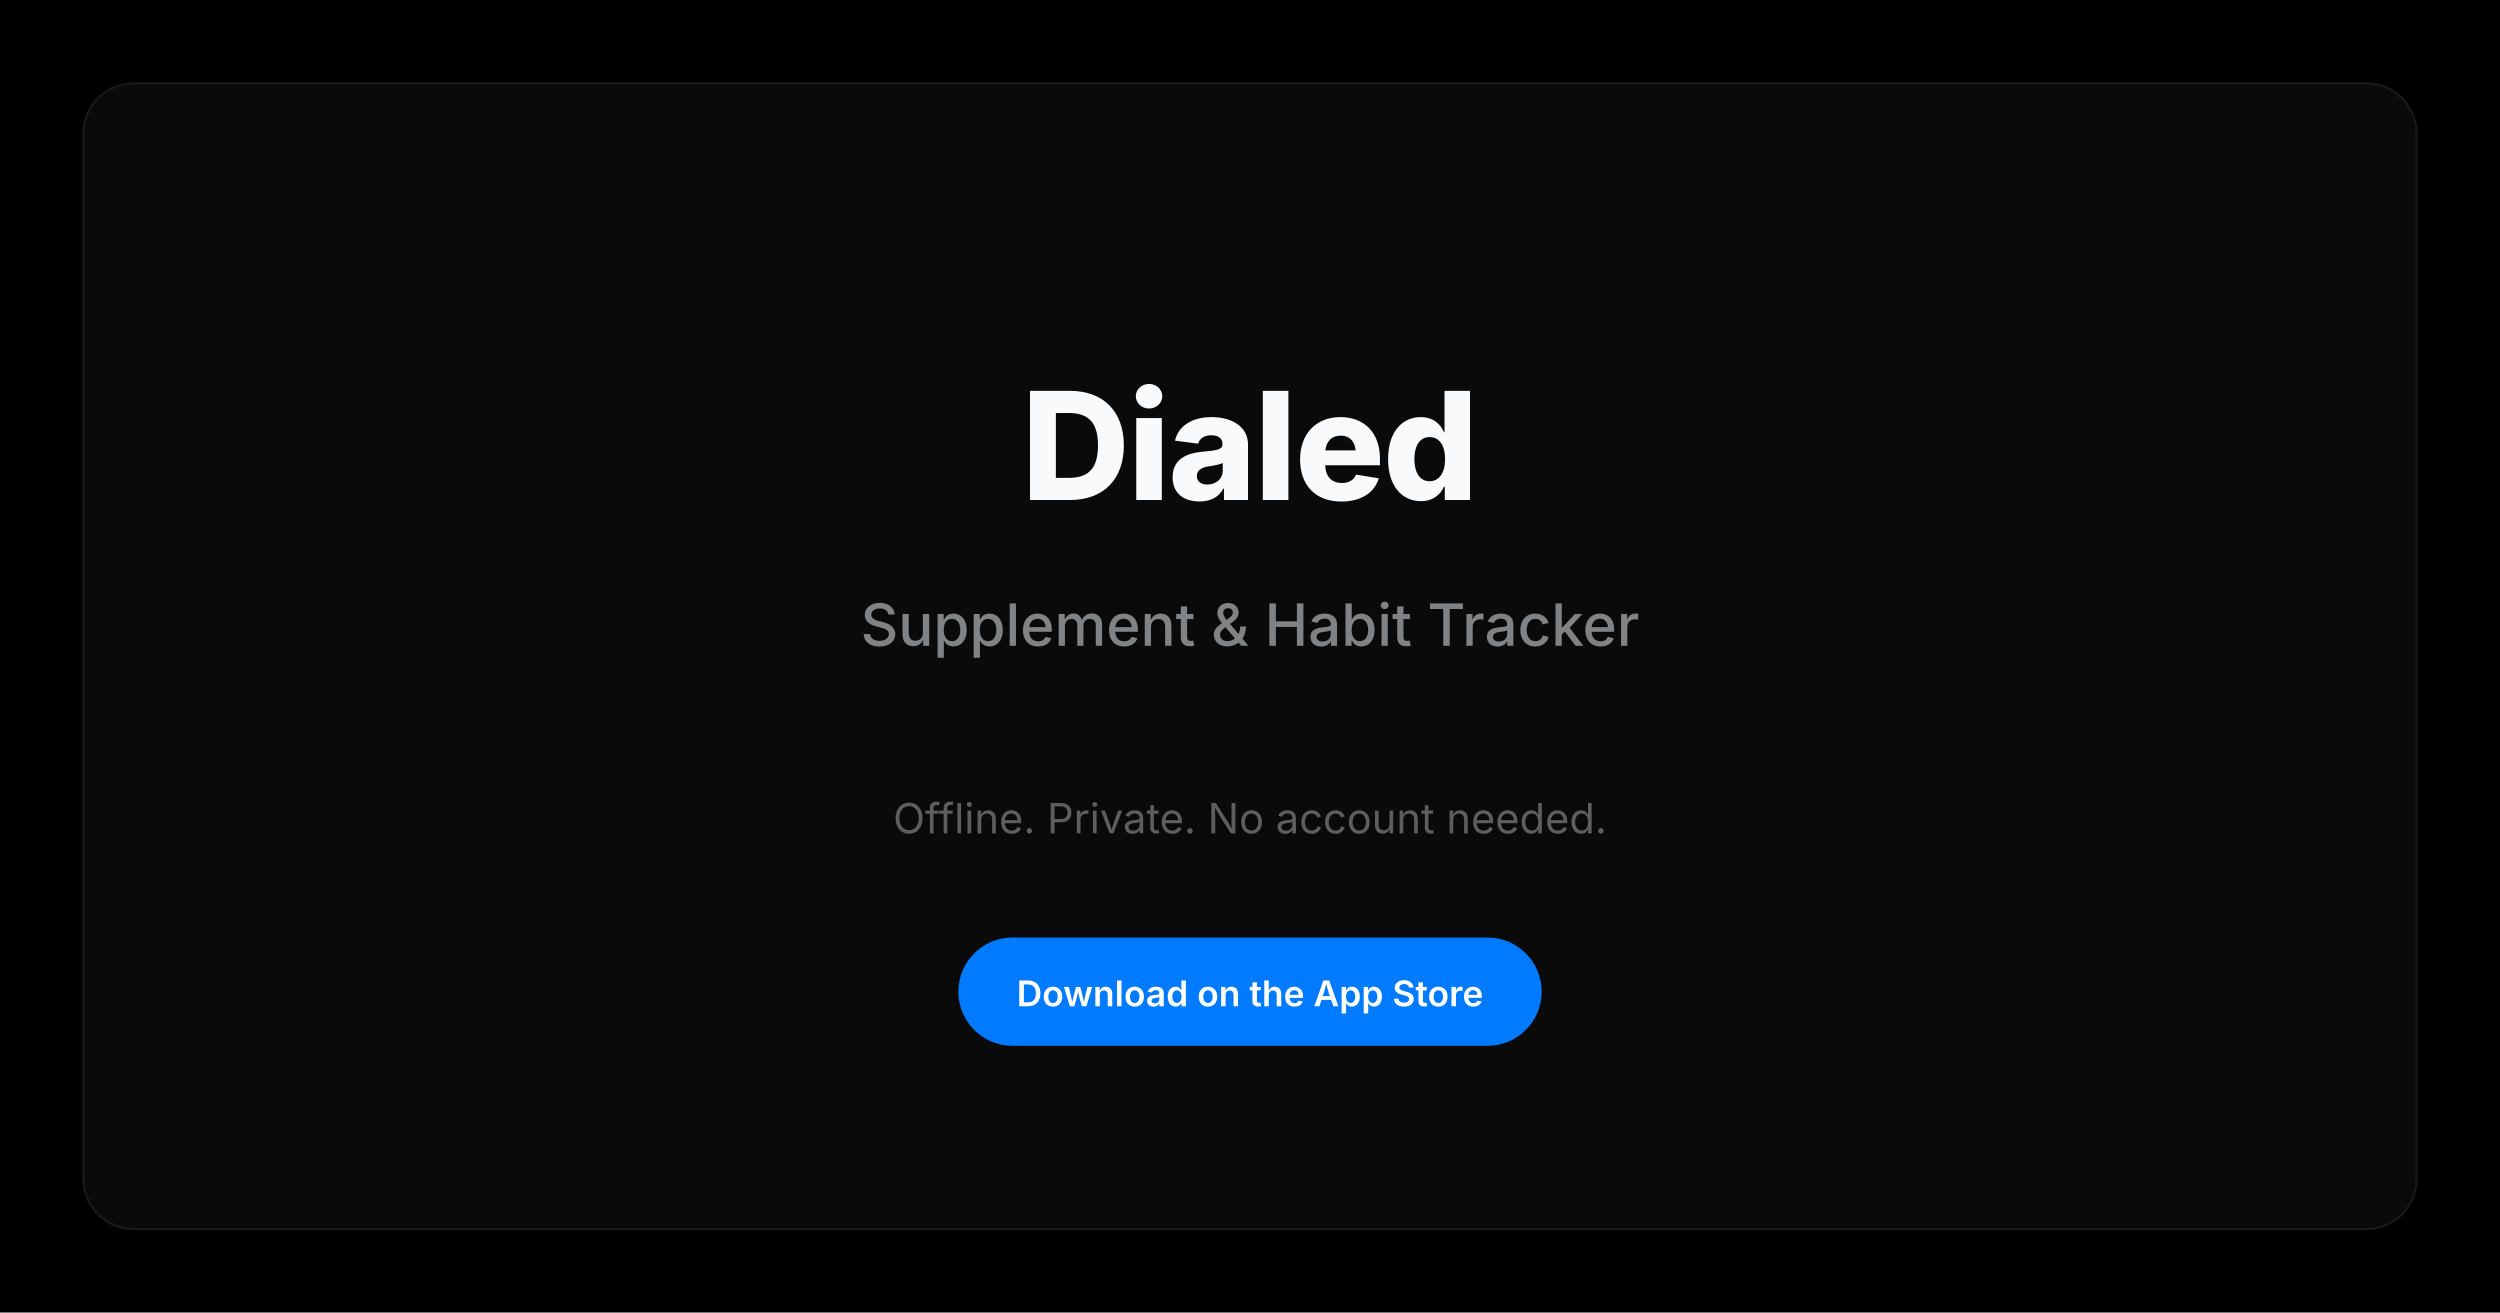
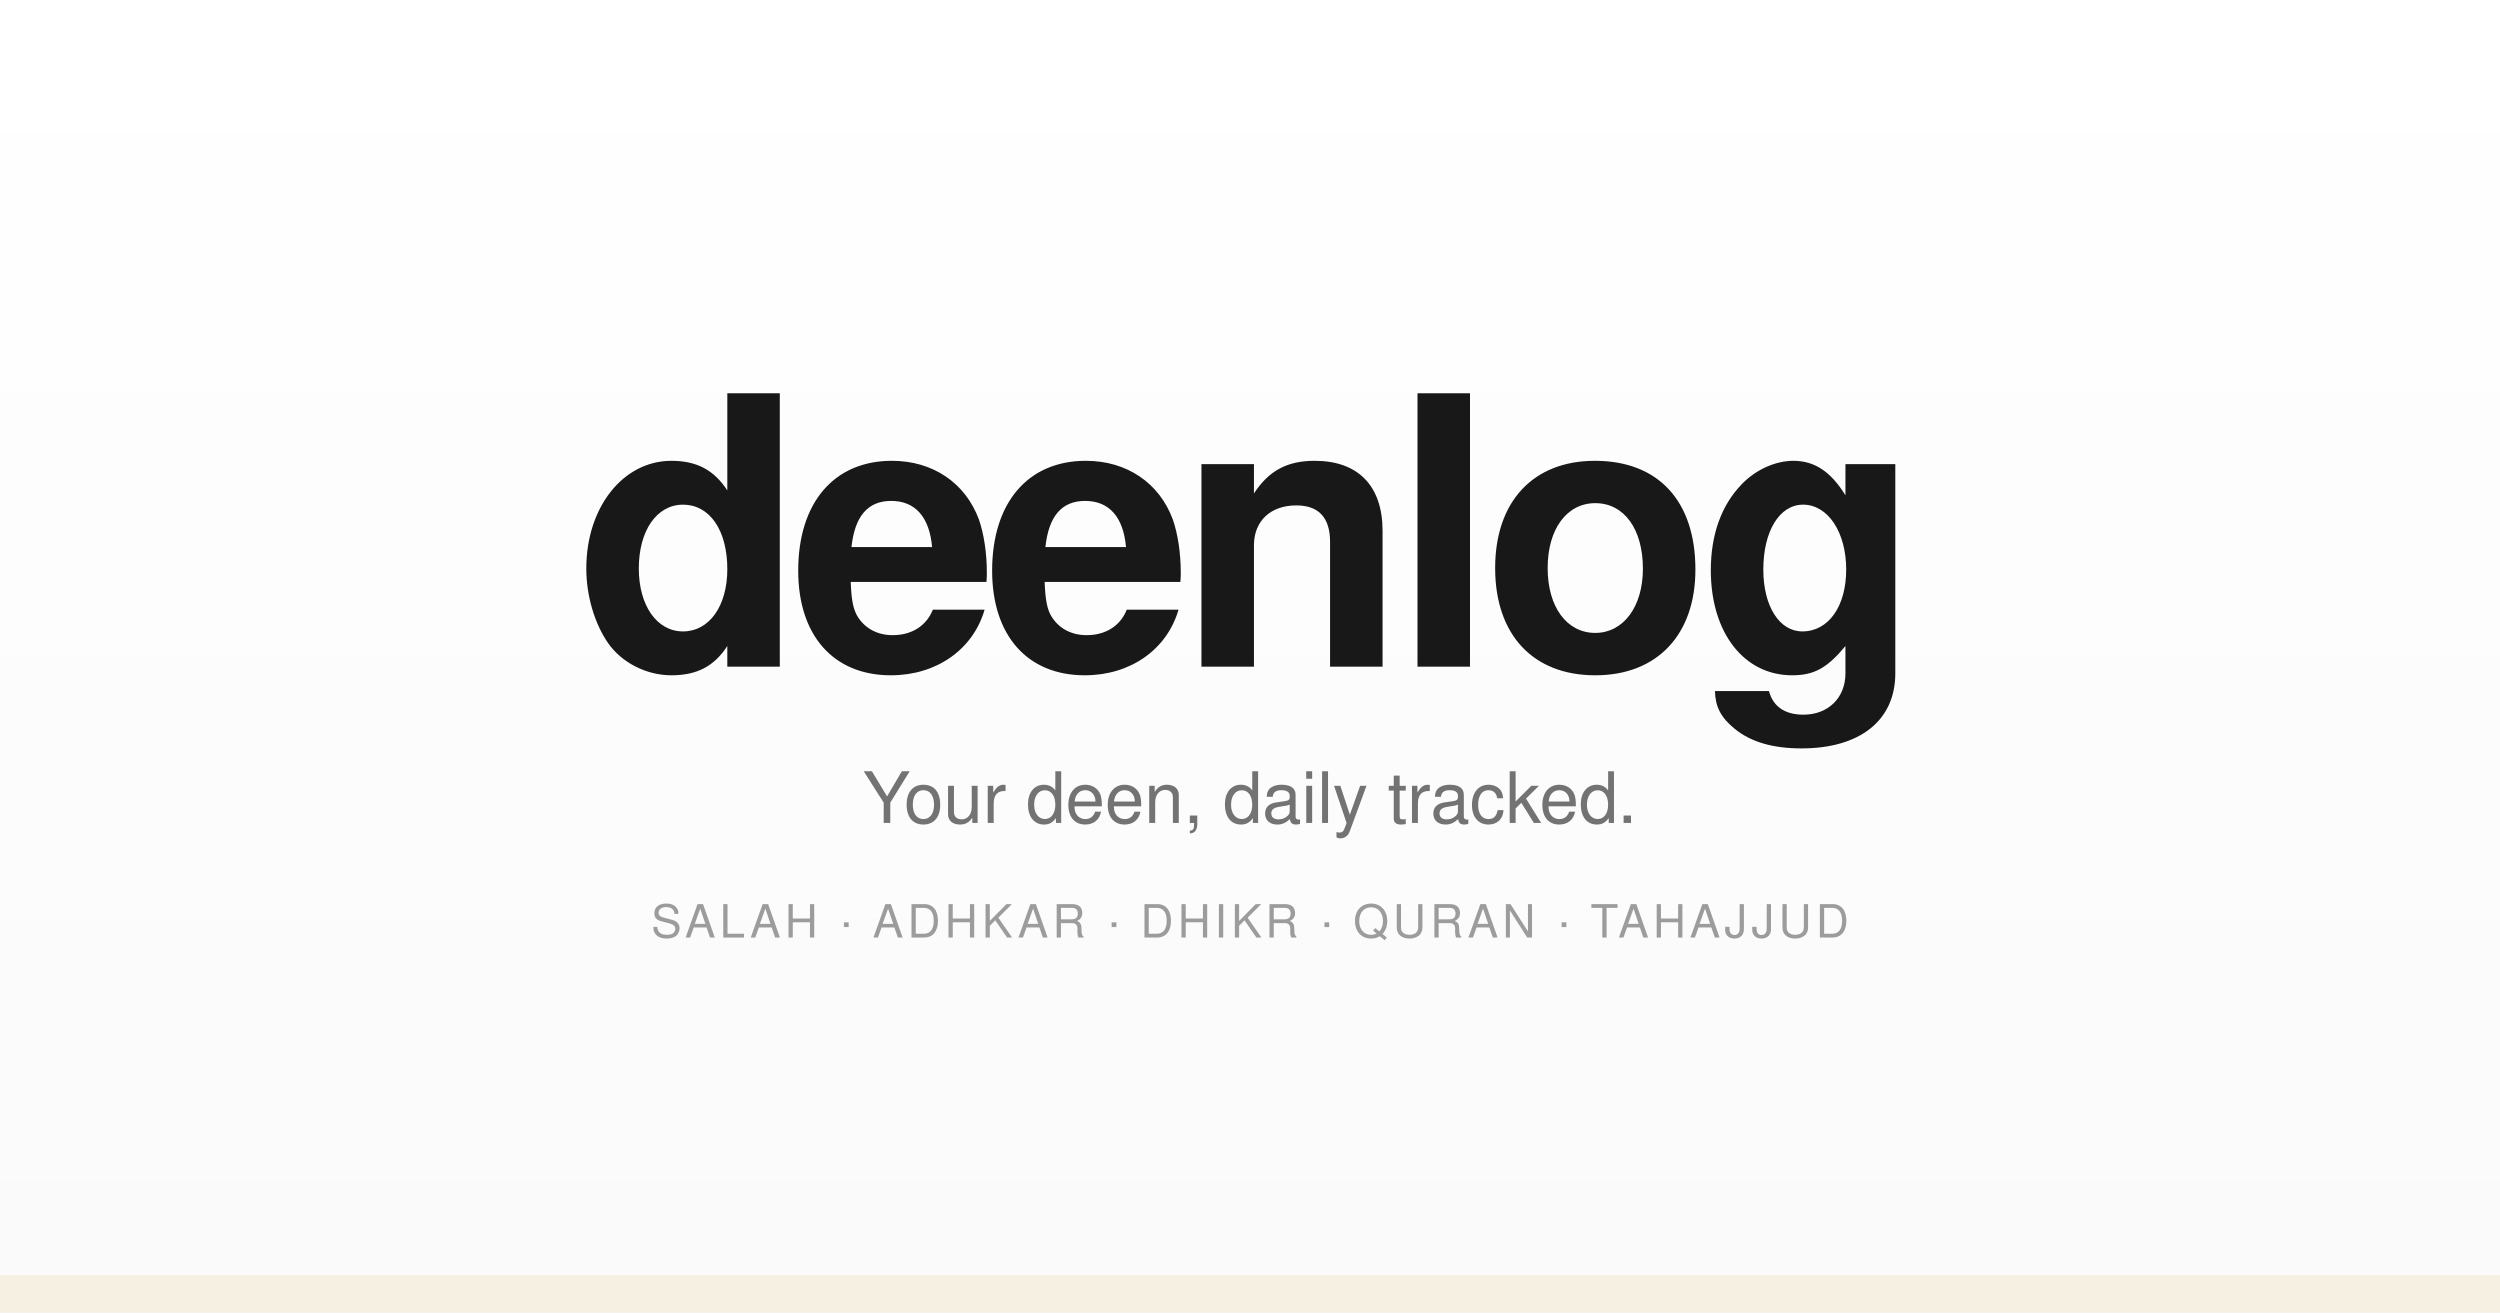
<svg xmlns="http://www.w3.org/2000/svg" width="1200" height="630" viewBox="0 0 1200 630">
-   <rect width="1200" height="630" fill="#000" />
-   <rect x="40" y="40" width="1120" height="550" rx="24" fill="rgba(255,255,255,0.04)" stroke="rgba(255,255,255,0.08)" stroke-width="1" />
-   <text x="600" y="240" text-anchor="middle" font-family="-apple-system, BlinkMacSystemFont, 'Helvetica Neue', sans-serif" font-size="72" font-weight="800" fill="#F8FAFC" letter-spacing="-1">Dialed</text>
-   <text x="600" y="310" text-anchor="middle" font-family="-apple-system, BlinkMacSystemFont, 'Helvetica Neue', sans-serif" font-size="28" fill="rgba(248,250,252,0.5)" font-weight="500">Supplement &amp; Habit Tracker</text>
-   <text x="600" y="400" text-anchor="middle" font-family="-apple-system, BlinkMacSystemFont, 'Helvetica Neue', sans-serif" font-size="20" fill="rgba(248,250,252,0.35)">Offline. Private. No account needed.</text>
-   <rect x="460" y="450" width="280" height="52" rx="26" fill="#007AFF" />
-   <text x="600" y="483" text-anchor="middle" font-family="-apple-system, BlinkMacSystemFont, 'Helvetica Neue', sans-serif" font-size="17" fill="#FFFFFF" font-weight="600">Download on the App Store</text>
+   <defs>
+     <linearGradient id="bg" x1="0" y1="0" x2="0" y2="1">
+       <stop offset="0%" stop-color="#FFFFFF" />
+       <stop offset="100%" stop-color="#FAFAFA" />
+     </linearGradient>
+   </defs>
+   <rect width="1200" height="630" fill="url(#bg)" />
+   <rect y="612" width="1200" height="18" fill="#f5f0e1" />
+   <text x="600" y="320" text-anchor="middle" font-family="-apple-system, 'Helvetica Neue', Helvetica, Arial, sans-serif" font-size="180" font-weight="900" fill="#181818" letter-spacing="-7">deenlog</text>
+   <text x="600" y="395" text-anchor="middle" font-family="-apple-system, 'Helvetica Neue', Helvetica, Arial, sans-serif" font-size="34" fill="rgba(24,24,24,0.6)" font-weight="500">Your deen, daily tracked.</text>
+   <text x="600" y="450" text-anchor="middle" font-family="-apple-system, 'Helvetica Neue', Helvetica, Arial, sans-serif" font-size="22" fill="rgba(24,24,24,0.42)" font-weight="500" letter-spacing="2">SALAH · ADHKAR · DHIKR · QURAN · TAHAJJUD</text>
</svg>
